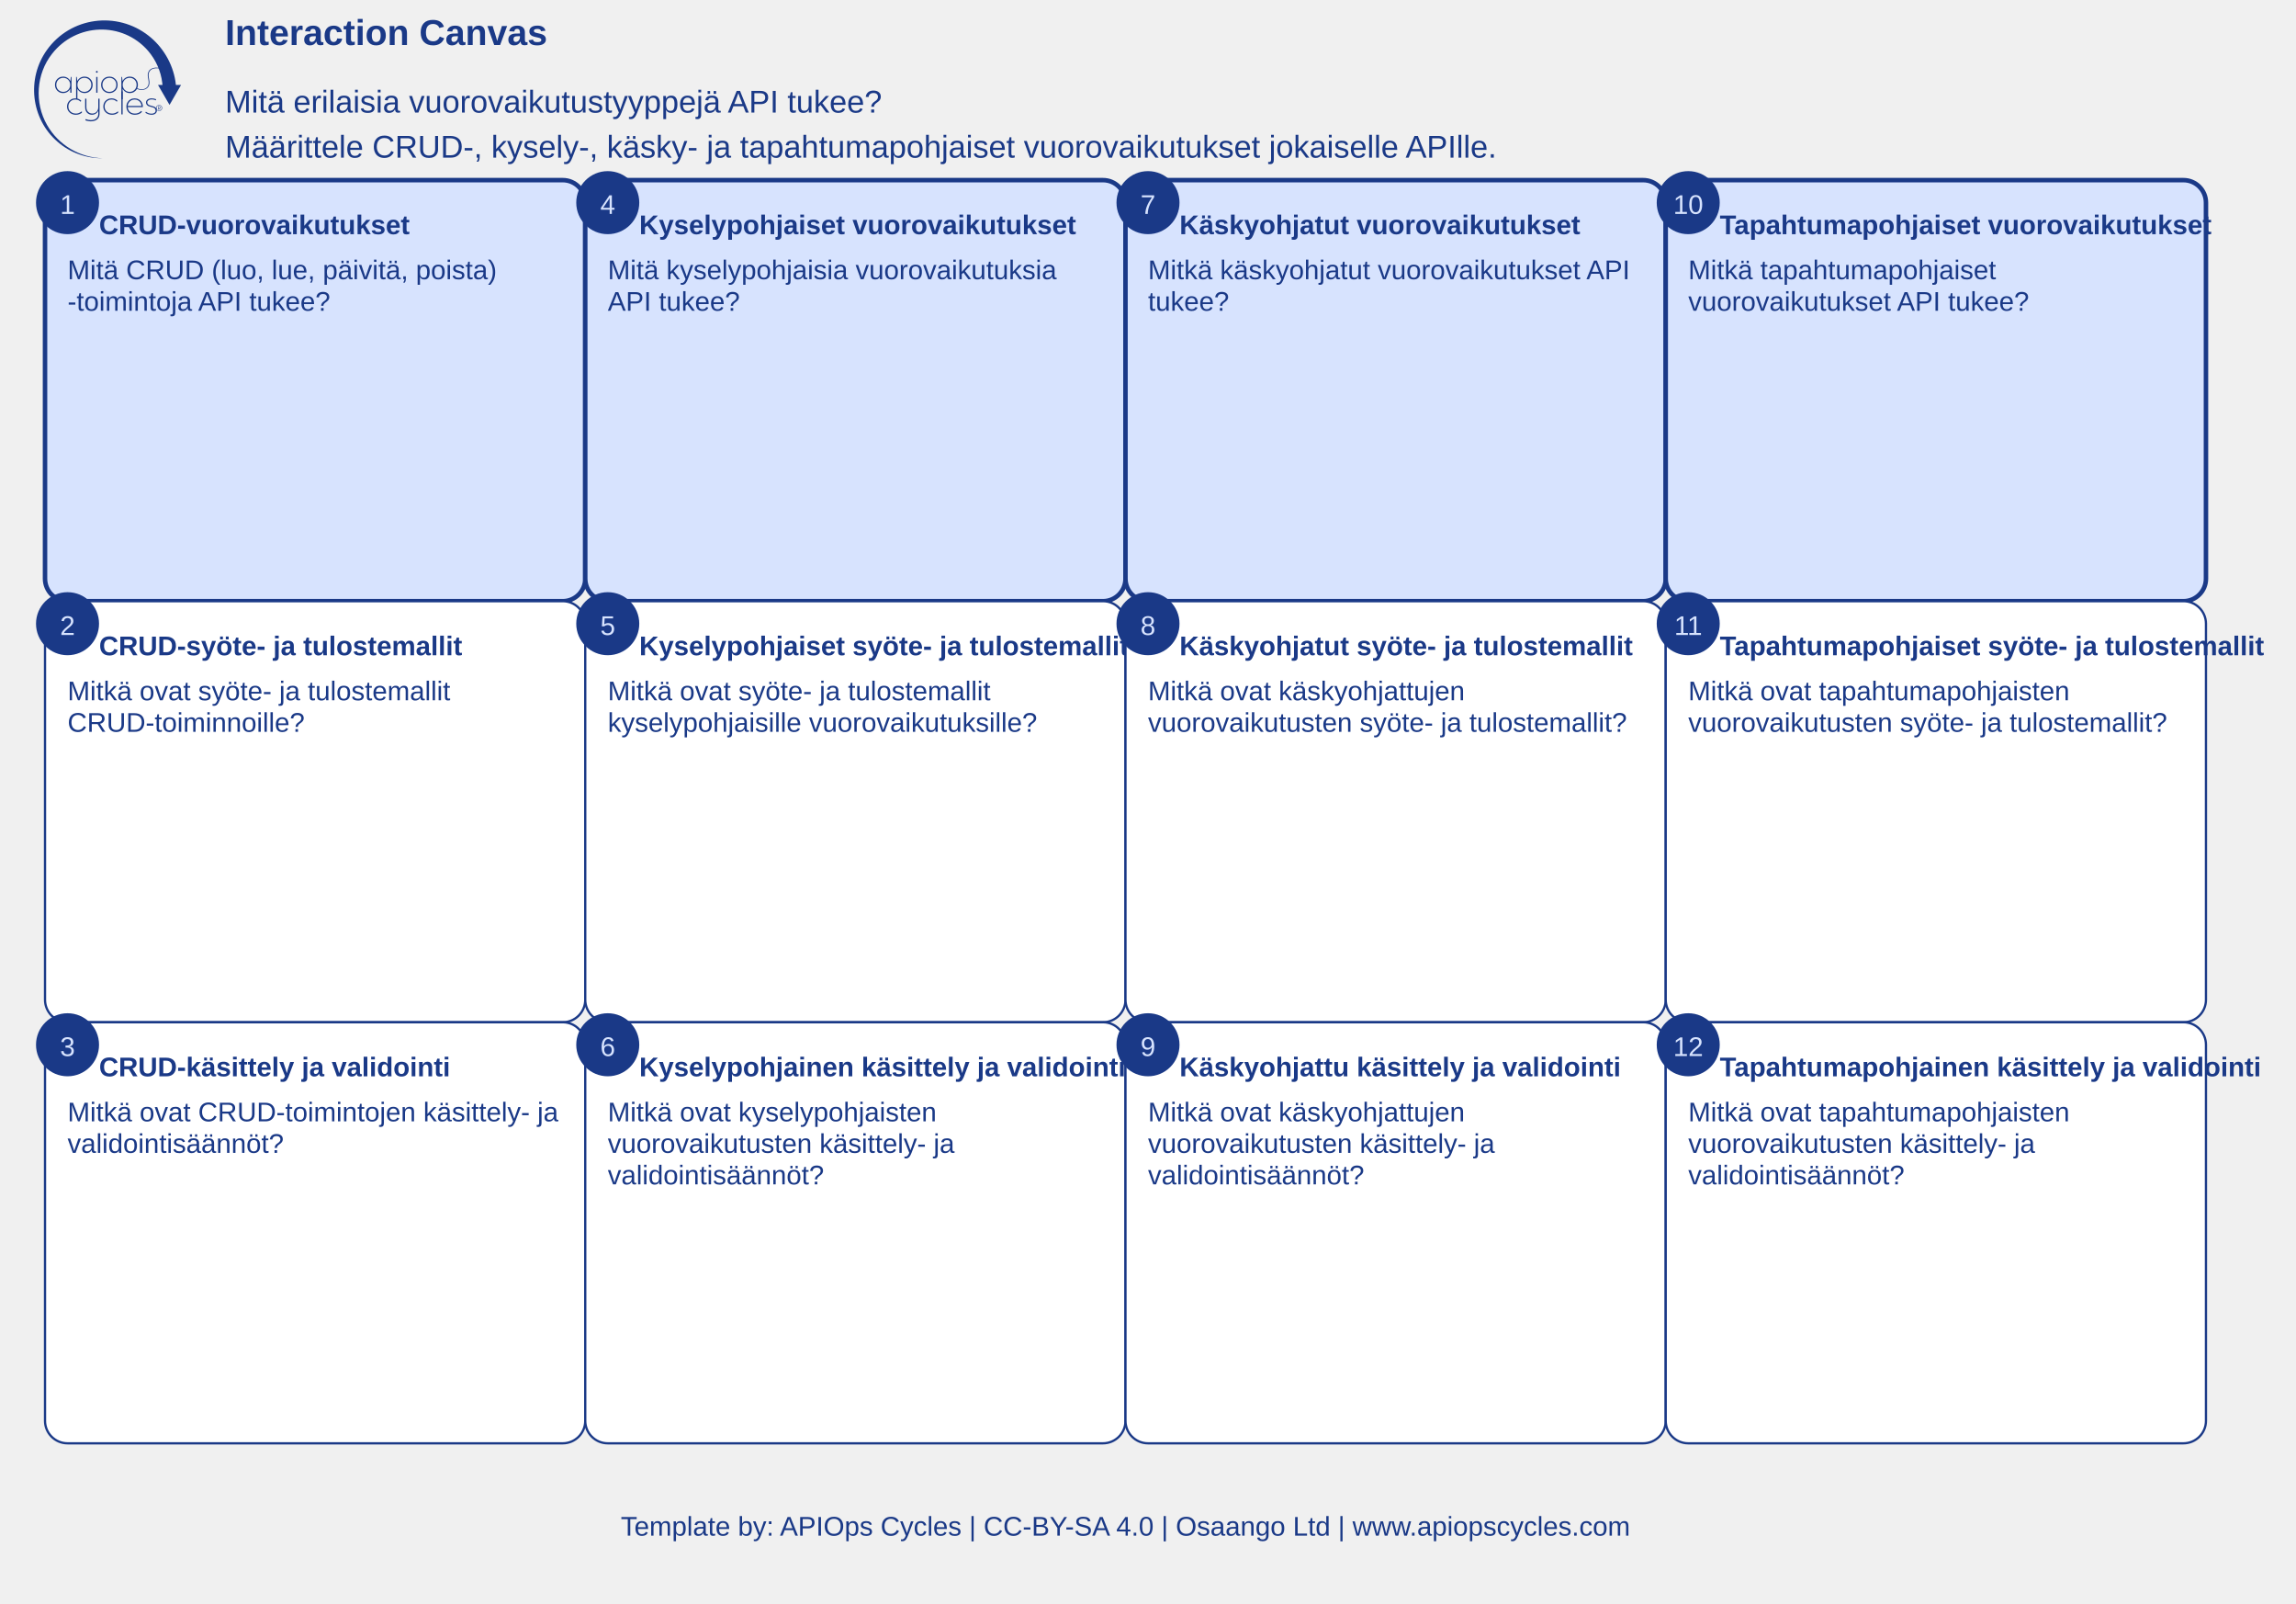
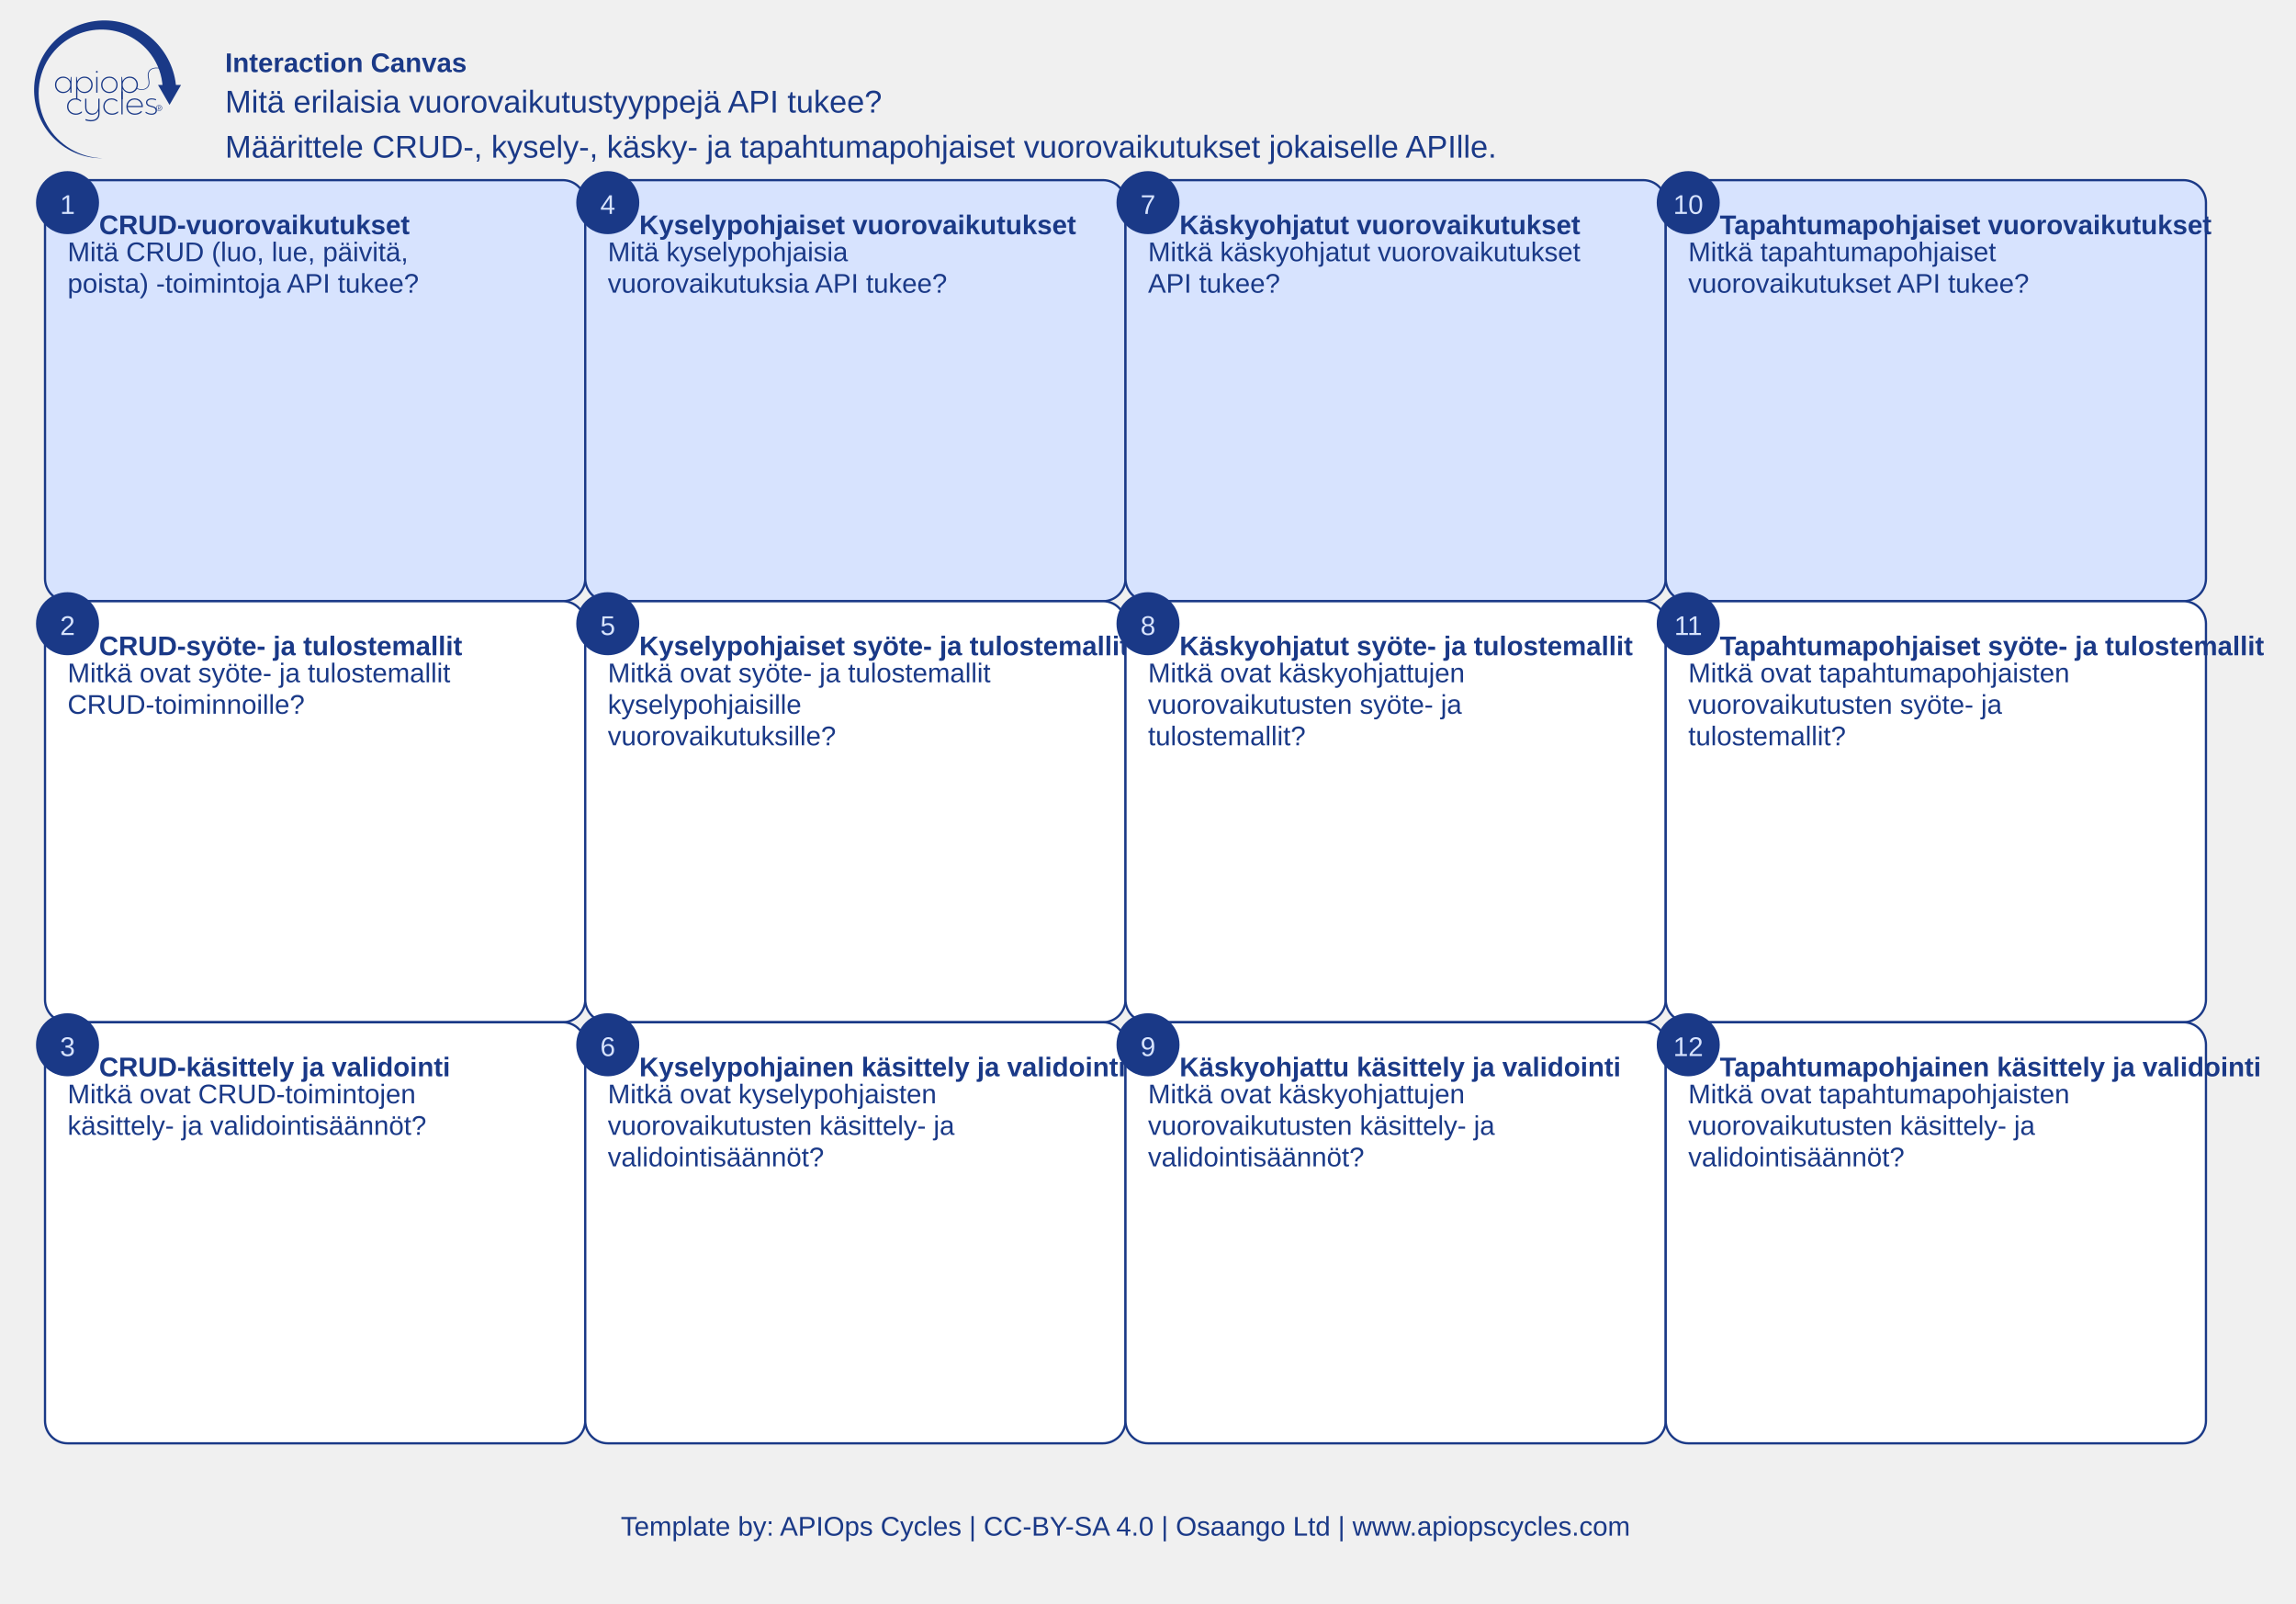
- <svg xmlns="http://www.w3.org/2000/svg" width="1020" height="712" style="background-color: rgb(245, 245, 255);">
-   <text x="100" y="20" text-anchor="start" font-family="Arial, sans-serif" font-size="16px" font-weight="bold" fill="#1a3987">Interaction Canvas</text>
-   <text x="100" y="50" text-anchor="start" font-family="Arial, sans-serif" font-size="14px" fill="#1a3987">Mitä erilaisia vuorovaikutustyyppejä API tukee?</text>
-   <text x="100" y="70" text-anchor="start" font-family="Arial, sans-serif" font-size="14px" fill="#1a3987">Määrittele CRUD-, kysely-, käsky- ja tapahtumapohjaiset vuorovaikutukset jokaiselle APIlle.</text>
-   <text x="500" y="682" text-anchor="middle" font-family="Arial, sans-serif" font-size="12" fill="#1a3987">Template by: APIOps Cycles | CC-BY-SA 4.0 | Osaango Ltd | <a href="http://www.apiopscycles.com" target="_blank">www.apiopscycles.com</a>
-   </text>
-   <rect x="20" y="80" width="240" height="187" fill="#ffffff" stroke="#1a3987" rx="10" ry="10" stroke-width="1" />
-   <rect x="20" y="80" width="240" height="187" fill="#d7e3fe" stroke="#1a3987" rx="10" ry="10" stroke-width="2" />
-   <circle cx="30" cy="90" r="14" fill="#1a3987" />
-   <text x="30" y="95" text-anchor="middle" font-family="Arial, sans-serif" font-size="12px" fill="#d7e3fe">1</text>
-   <text x="44" y="104" font-family="Arial, sans-serif" font-size="12px" font-weight="bold" fill="#1a3987">CRUD-vuorovaikutukset</text>
-   <g />
-   <text x="30" y="124" font-family="Arial, sans-serif" font-size="12px" fill="#1a3987">Mitä CRUD (luo, lue, päivitä, poista) </text>
-   <text x="30" y="138" font-family="Arial, sans-serif" font-size="12px" fill="#1a3987">-toimintoja API tukee? </text>
-   <rect x="20" y="267" width="240" height="187" fill="#ffffff" stroke="#1a3987" rx="10" ry="10" stroke-width="1" />
-   <circle cx="30" cy="277" r="14" fill="#1a3987" />
-   <text x="30" y="282" text-anchor="middle" font-family="Arial, sans-serif" font-size="12px" fill="#d7e3fe">2</text>
-   <text x="44" y="291" font-family="Arial, sans-serif" font-size="12px" font-weight="bold" fill="#1a3987">CRUD-syöte- ja tulostemallit</text>
-   <g />
-   <text x="30" y="311" font-family="Arial, sans-serif" font-size="12px" fill="#1a3987">Mitkä ovat syöte- ja tulostemallit </text>
-   <text x="30" y="325" font-family="Arial, sans-serif" font-size="12px" fill="#1a3987">CRUD-toiminnoille? </text>
-   <rect x="20" y="454" width="240" height="187" fill="#ffffff" stroke="#1a3987" rx="10" ry="10" stroke-width="1" />
-   <circle cx="30" cy="464" r="14" fill="#1a3987" />
-   <text x="30" y="469" text-anchor="middle" font-family="Arial, sans-serif" font-size="12px" fill="#d7e3fe">3</text>
-   <text x="44" y="478" font-family="Arial, sans-serif" font-size="12px" font-weight="bold" fill="#1a3987">CRUD-käsittely ja validointi</text>
-   <g />
-   <text x="30" y="498" font-family="Arial, sans-serif" font-size="12px" fill="#1a3987">Mitkä ovat CRUD-toimintojen käsittely- ja </text>
-   <text x="30" y="512" font-family="Arial, sans-serif" font-size="12px" fill="#1a3987">validointisäännöt? </text>
-   <rect x="260" y="80" width="240" height="187" fill="#ffffff" stroke="#1a3987" rx="10" ry="10" stroke-width="1" />
-   <rect x="260" y="80" width="240" height="187" fill="#d7e3fe" stroke="#1a3987" rx="10" ry="10" stroke-width="2" />
-   <circle cx="270" cy="90" r="14" fill="#1a3987" />
-   <text x="270" y="95" text-anchor="middle" font-family="Arial, sans-serif" font-size="12px" fill="#d7e3fe">4</text>
-   <text x="284" y="104" font-family="Arial, sans-serif" font-size="12px" font-weight="bold" fill="#1a3987">Kyselypohjaiset vuorovaikutukset</text>
-   <g />
-   <text x="270" y="124" font-family="Arial, sans-serif" font-size="12px" fill="#1a3987">Mitä kyselypohjaisia vuorovaikutuksia </text>
-   <text x="270" y="138" font-family="Arial, sans-serif" font-size="12px" fill="#1a3987">API tukee? </text>
-   <rect x="260" y="267" width="240" height="187" fill="#ffffff" stroke="#1a3987" rx="10" ry="10" stroke-width="1" />
-   <circle cx="270" cy="277" r="14" fill="#1a3987" />
-   <text x="270" y="282" text-anchor="middle" font-family="Arial, sans-serif" font-size="12px" fill="#d7e3fe">5</text>
-   <text x="284" y="291" font-family="Arial, sans-serif" font-size="12px" font-weight="bold" fill="#1a3987">Kyselypohjaiset syöte- ja tulostemallit</text>
-   <g />
-   <text x="270" y="311" font-family="Arial, sans-serif" font-size="12px" fill="#1a3987">Mitkä ovat syöte- ja tulostemallit </text>
-   <text x="270" y="325" font-family="Arial, sans-serif" font-size="12px" fill="#1a3987">kyselypohjaisille vuorovaikutuksille? </text>
-   <rect x="260" y="454" width="240" height="187" fill="#ffffff" stroke="#1a3987" rx="10" ry="10" stroke-width="1" />
-   <circle cx="270" cy="464" r="14" fill="#1a3987" />
-   <text x="270" y="469" text-anchor="middle" font-family="Arial, sans-serif" font-size="12px" fill="#d7e3fe">6</text>
-   <text x="284" y="478" font-family="Arial, sans-serif" font-size="12px" font-weight="bold" fill="#1a3987">Kyselypohjainen käsittely ja validointi</text>
-   <g />
-   <text x="270" y="498" font-family="Arial, sans-serif" font-size="12px" fill="#1a3987">Mitkä ovat kyselypohjaisten </text>
-   <text x="270" y="512" font-family="Arial, sans-serif" font-size="12px" fill="#1a3987">vuorovaikutusten käsittely- ja </text>
-   <text x="270" y="526" font-family="Arial, sans-serif" font-size="12px" fill="#1a3987">validointisäännöt? </text>
-   <rect x="500" y="80" width="240" height="187" fill="#ffffff" stroke="#1a3987" rx="10" ry="10" stroke-width="1" />
-   <rect x="500" y="80" width="240" height="187" fill="#d7e3fe" stroke="#1a3987" rx="10" ry="10" stroke-width="2" />
-   <circle cx="510" cy="90" r="14" fill="#1a3987" />
-   <text x="510" y="95" text-anchor="middle" font-family="Arial, sans-serif" font-size="12px" fill="#d7e3fe">7</text>
-   <text x="524" y="104" font-family="Arial, sans-serif" font-size="12px" font-weight="bold" fill="#1a3987">Käskyohjatut vuorovaikutukset</text>
-   <g />
-   <text x="510" y="124" font-family="Arial, sans-serif" font-size="12px" fill="#1a3987">Mitkä käskyohjatut vuorovaikutukset API </text>
-   <text x="510" y="138" font-family="Arial, sans-serif" font-size="12px" fill="#1a3987">tukee? </text>
-   <rect x="500" y="267" width="240" height="187" fill="#ffffff" stroke="#1a3987" rx="10" ry="10" stroke-width="1" />
-   <circle cx="510" cy="277" r="14" fill="#1a3987" />
-   <text x="510" y="282" text-anchor="middle" font-family="Arial, sans-serif" font-size="12px" fill="#d7e3fe">8</text>
-   <text x="524" y="291" font-family="Arial, sans-serif" font-size="12px" font-weight="bold" fill="#1a3987">Käskyohjatut syöte- ja tulostemallit</text>
-   <g />
-   <text x="510" y="311" font-family="Arial, sans-serif" font-size="12px" fill="#1a3987">Mitkä ovat käskyohjattujen </text>
-   <text x="510" y="325" font-family="Arial, sans-serif" font-size="12px" fill="#1a3987">vuorovaikutusten syöte- ja tulostemallit? </text>
-   <rect x="500" y="454" width="240" height="187" fill="#ffffff" stroke="#1a3987" rx="10" ry="10" stroke-width="1" />
-   <circle cx="510" cy="464" r="14" fill="#1a3987" />
-   <text x="510" y="469" text-anchor="middle" font-family="Arial, sans-serif" font-size="12px" fill="#d7e3fe">9</text>
-   <text x="524" y="478" font-family="Arial, sans-serif" font-size="12px" font-weight="bold" fill="#1a3987">Käskyohjattu käsittely ja validointi</text>
-   <g />
-   <text x="510" y="498" font-family="Arial, sans-serif" font-size="12px" fill="#1a3987">Mitkä ovat käskyohjattujen </text>
-   <text x="510" y="512" font-family="Arial, sans-serif" font-size="12px" fill="#1a3987">vuorovaikutusten käsittely- ja </text>
-   <text x="510" y="526" font-family="Arial, sans-serif" font-size="12px" fill="#1a3987">validointisäännöt? </text>
-   <rect x="740" y="80" width="240" height="187" fill="#ffffff" stroke="#1a3987" rx="10" ry="10" stroke-width="1" />
-   <rect x="740" y="80" width="240" height="187" fill="#d7e3fe" stroke="#1a3987" rx="10" ry="10" stroke-width="2" />
-   <circle cx="750" cy="90" r="14" fill="#1a3987" />
-   <text x="750" y="95" text-anchor="middle" font-family="Arial, sans-serif" font-size="12px" fill="#d7e3fe">10</text>
-   <text x="764" y="104" font-family="Arial, sans-serif" font-size="12px" font-weight="bold" fill="#1a3987">Tapahtumapohjaiset vuorovaikutukset</text>
-   <g />
-   <text x="750" y="124" font-family="Arial, sans-serif" font-size="12px" fill="#1a3987">Mitkä tapahtumapohjaiset </text>
-   <text x="750" y="138" font-family="Arial, sans-serif" font-size="12px" fill="#1a3987">vuorovaikutukset API tukee? </text>
-   <rect x="740" y="267" width="240" height="187" fill="#ffffff" stroke="#1a3987" rx="10" ry="10" stroke-width="1" />
-   <circle cx="750" cy="277" r="14" fill="#1a3987" />
-   <text x="750" y="282" text-anchor="middle" font-family="Arial, sans-serif" font-size="12px" fill="#d7e3fe">11</text>
-   <text x="764" y="291" font-family="Arial, sans-serif" font-size="12px" font-weight="bold" fill="#1a3987">Tapahtumapohjaiset syöte- ja tulostemallit</text>
-   <g />
-   <text x="750" y="311" font-family="Arial, sans-serif" font-size="12px" fill="#1a3987">Mitkä ovat tapahtumapohjaisten </text>
-   <text x="750" y="325" font-family="Arial, sans-serif" font-size="12px" fill="#1a3987">vuorovaikutusten syöte- ja tulostemallit? </text>
-   <rect x="740" y="454" width="240" height="187" fill="#ffffff" stroke="#1a3987" rx="10" ry="10" stroke-width="1" />
-   <circle cx="750" cy="464" r="14" fill="#1a3987" />
-   <text x="750" y="469" text-anchor="middle" font-family="Arial, sans-serif" font-size="12px" fill="#d7e3fe">12</text>
-   <text x="764" y="478" font-family="Arial, sans-serif" font-size="12px" font-weight="bold" fill="#1a3987">Tapahtumapohjainen käsittely ja validointi</text>
-   <g />
-   <text x="750" y="498" font-family="Arial, sans-serif" font-size="12px" fill="#1a3987">Mitkä ovat tapahtumapohjaisten </text>
-   <text x="750" y="512" font-family="Arial, sans-serif" font-size="12px" fill="#1a3987">vuorovaikutusten käsittely- ja </text>
-   <text x="750" y="526" font-family="Arial, sans-serif" font-size="12px" fill="#1a3987">validointisäännöt? </text>
+ <svg xmlns="http://www.w3.org/2000/svg" width="1020" height="712" font-family="Arial, sans-serif" font-size="12" style="background-color: #f5f5ff">
  <defs>
    <filter id="shadow">
      <feDropShadow dx="3" dy="3" stdDeviation="2" flood-color="rgba(0, 0, 0, 0.2)" />
    </filter>
  </defs>
-   <g transform="translate(10, 5) scale(0.1, 0.1)">
+   <g transform="translate(10, 5) scale(0.1,0.1)">
    <svg width="756" zoomAndPan="magnify" viewBox="0 0 567 567" height="756" preserveAspectRatio="xMidYMid meet" version="1.0" id="svg47">
      <defs id="defs5">
        <g id="g1" />
        <clipPath id="ecfbc6fc50">
          <path d="M 0.5 0 L 566.5 0 L 566.5 566 L 0.5 566 Z M 0.5 0 " clip-rule="nonzero" id="path1" />
        </clipPath>
        <clipPath id="4ee1efe14e">
          <path d="M 38 30 L 528.191 30 L 528.191 490 L 38 490 Z M 38 30 " clip-rule="nonzero" id="path2" />
        </clipPath>
        <clipPath id="631ef147b9">
          <path d="M 380 187 L 464 187 L 464 283 L 380 283 Z M 380 187 " clip-rule="nonzero" id="path3" />
        </clipPath>
        <clipPath id="dc9e064c61">
          <path d="M 463.609 187.988 L 458.23 287.418 L 379.734 283.168 L 385.113 183.742 Z M 463.609 187.988 " clip-rule="nonzero" id="path4" />
        </clipPath>
        <clipPath id="06f743e2a4">
          <path d="M 379.477 282.957 L 384.855 183.527 L 463.352 187.773 L 457.973 287.203 Z M 379.477 282.957 " clip-rule="nonzero" id="path5" />
        </clipPath>
      </defs>
      <g clip-path="url(#4ee1efe14e)" id="g8" style="fill:#1a3987;fill-opacity:1">
        <path fill="#ffffff" d="M 116.617 434.637 C 158.09 470.828 212.988 490.789 267.996 489.473 C 191.457 488.059 119.762 445.711 81.969 379.109 C 39.125 305.152 45.559 208.793 98.371 141.828 C 178.516 39.051 332.074 32.734 418.133 131.543 C 443.988 161.492 460.848 199.008 465.605 238.27 C 465.902 240.664 466.145 243.062 466.34 245.465 L 451.488 245.465 L 489.855 311.918 L 528.223 245.465 L 511.156 245.465 C 510.668 240.906 510.059 236.363 509.301 231.844 C 499.641 173.074 467.293 118.582 420.492 81.809 C 314.559 -1.688 159.801 18.852 81.219 129.086 C 13.043 224.371 27.914 357.969 116.617 434.637 " fill-opacity="1" fill-rule="nonzero" id="path8" style="fill:#1a3987;fill-opacity:1" />
      </g>
      <g fill="#ffffff" fill-opacity="1" id="g11" style="fill:#1a3987;fill-opacity:1">
        <g transform="translate(143.5886, 343.5815)" id="g10" style="fill:#1a3987;fill-opacity:1">
          <g id="g9" style="fill:#1a3987;fill-opacity:1">
            <path d="M 34.234 1.172 C 28.742 1.172 23.773 0.016 19.328 -2.297 C 14.879 -4.617 11.363 -7.844 8.781 -11.969 C 6.195 -16.094 4.906 -20.832 4.906 -26.188 C 4.906 -31.551 6.129 -36.273 8.578 -40.359 C 11.035 -44.453 14.32 -47.66 18.438 -49.984 C 22.562 -52.305 27.176 -53.469 32.281 -53.469 C 36.207 -53.469 39.938 -52.781 43.469 -51.406 C 47 -50.031 49.973 -47.938 52.391 -45.125 L 49.547 -42.391 C 47.516 -44.672 45.039 -46.43 42.125 -47.672 C 39.219 -48.922 35.938 -49.547 32.281 -49.547 C 28.031 -49.547 24.141 -48.562 20.609 -46.594 C 17.078 -44.633 14.281 -41.906 12.219 -38.406 C 10.156 -34.906 9.125 -30.832 9.125 -26.188 C 9.125 -21.613 10.234 -17.562 12.453 -14.031 C 14.68 -10.5 17.691 -7.734 21.484 -5.734 C 25.273 -3.742 29.523 -2.75 34.234 -2.75 C 38.098 -2.75 41.629 -3.453 44.828 -4.859 C 48.035 -6.266 51.176 -8.113 54.25 -10.406 L 54.25 -5.594 C 51.438 -3.438 48.363 -1.77 45.031 -0.594 C 41.695 0.582 38.098 1.172 34.234 1.172 Z M 34.234 1.172 " id="path9" style="fill:#1a3987;fill-opacity:1" />
          </g>
        </g>
      </g>
      <g fill="#ffffff" fill-opacity="1" id="g14" style="fill:#1a3987;fill-opacity:1">
        <g transform="translate(200.9774, 343.5815)" id="g13" style="fill:#1a3987;fill-opacity:1">
          <g id="g12" style="fill:#1a3987;fill-opacity:1">
            <path d="M 26.688 23.156 C 24.988 23.156 23.039 22.988 20.844 22.656 C 18.656 22.332 16.461 21.91 14.266 21.391 C 12.078 20.867 10.102 20.312 8.344 19.719 L 9.422 15.594 C 11.973 16.582 14.848 17.398 18.047 18.047 C 21.254 18.703 24.164 19.031 26.781 19.031 C 31.289 19.031 35.41 18.312 39.141 16.875 C 42.867 15.438 45.859 13.113 48.109 9.906 C 50.367 6.707 51.5 2.52 51.5 -2.656 L 51.5 -11.281 L 51.016 -11.281 C 49.055 -7.488 46.273 -4.461 42.672 -2.203 C 39.078 0.047 35.086 1.172 30.703 1.172 C 26.191 1.172 22.203 0.16 18.734 -1.859 C 15.273 -3.891 12.562 -6.77 10.594 -10.5 C 8.633 -14.227 7.656 -18.645 7.656 -23.75 L 7.656 -52.391 L 11.875 -52.391 L 11.875 -23.844 C 11.875 -19.52 12.723 -15.789 14.422 -12.656 C 16.117 -9.52 18.473 -7.098 21.484 -5.391 C 24.492 -3.691 27.895 -2.844 31.688 -2.844 C 35.352 -2.844 38.688 -3.738 41.688 -5.531 C 44.695 -7.332 47.082 -9.801 48.844 -12.938 C 50.613 -16.082 51.5 -19.719 51.5 -23.844 L 51.5 -52.391 L 55.719 -52.391 L 55.719 -2.656 C 55.719 3.301 54.395 8.191 51.75 12.016 C 49.102 15.848 45.586 18.66 41.203 20.453 C 36.816 22.254 31.977 23.156 26.688 23.156 Z M 26.688 23.156 " id="path11" style="fill:#1a3987;fill-opacity:1" />
          </g>
        </g>
      </g>
      <g fill="#ffffff" fill-opacity="1" id="g17" style="fill:#1a3987;fill-opacity:1">
        <g transform="translate(264.3502, 343.5815)" id="g16" style="fill:#1a3987;fill-opacity:1">
          <g id="g15" style="fill:#1a3987;fill-opacity:1">
            <path d="M 34.234 1.172 C 28.742 1.172 23.773 0.016 19.328 -2.297 C 14.879 -4.617 11.363 -7.844 8.781 -11.969 C 6.195 -16.094 4.906 -20.832 4.906 -26.188 C 4.906 -31.551 6.129 -36.273 8.578 -40.359 C 11.035 -44.453 14.32 -47.66 18.438 -49.984 C 22.562 -52.305 27.176 -53.469 32.281 -53.469 C 36.207 -53.469 39.938 -52.781 43.469 -51.406 C 47 -50.031 49.973 -47.938 52.391 -45.125 L 49.547 -42.391 C 47.516 -44.672 45.039 -46.43 42.125 -47.672 C 39.219 -48.922 35.938 -49.547 32.281 -49.547 C 28.031 -49.547 24.141 -48.562 20.609 -46.594 C 17.078 -44.633 14.281 -41.906 12.219 -38.406 C 10.156 -34.906 9.125 -30.832 9.125 -26.188 C 9.125 -21.613 10.234 -17.562 12.453 -14.031 C 14.68 -10.5 17.691 -7.734 21.484 -5.734 C 25.273 -3.742 29.523 -2.75 34.234 -2.75 C 38.098 -2.75 41.629 -3.453 44.828 -4.859 C 48.035 -6.266 51.176 -8.113 54.25 -10.406 L 54.25 -5.594 C 51.438 -3.438 48.363 -1.77 45.031 -0.594 C 41.695 0.582 38.098 1.172 34.234 1.172 Z M 34.234 1.172 " id="path14" style="fill:#1a3987;fill-opacity:1" />
          </g>
        </g>
      </g>
      <g fill="#ffffff" fill-opacity="1" id="g20" style="fill:#1a3987;fill-opacity:1">
        <g transform="translate(321.739, 343.5815)" id="g19" style="fill:#1a3987;fill-opacity:1">
          <g id="g18" style="fill:#1a3987;fill-opacity:1">
            <path d="M 7.656 0 L 7.656 -76.422 L 11.875 -76.422 L 11.875 0 Z M 7.656 0 " id="path17" style="fill:#1a3987;fill-opacity:1" />
          </g>
        </g>
      </g>
      <g fill="#ffffff" fill-opacity="1" id="g23" style="fill:#1a3987;fill-opacity:1">
        <g transform="translate(341.261, 343.5815)" id="g22" style="fill:#1a3987;fill-opacity:1">
          <g id="g21" style="fill:#1a3987;fill-opacity:1">
            <path d="M 33.266 1.172 C 27.566 1.172 22.594 0.016 18.344 -2.297 C 14.094 -4.617 10.789 -7.844 8.438 -11.969 C 6.082 -16.094 4.906 -20.832 4.906 -26.188 C 4.906 -31.551 6.129 -36.273 8.578 -40.359 C 11.035 -44.453 14.32 -47.66 18.438 -49.984 C 22.562 -52.305 27.176 -53.469 32.281 -53.469 C 37.383 -53.469 42.008 -52.305 46.156 -49.984 C 50.312 -47.66 53.598 -44.453 56.016 -40.359 C 58.441 -36.273 59.656 -31.551 59.656 -26.188 L 59.656 -24.328 L 9.219 -24.328 C 9.477 -20.078 10.641 -16.316 12.703 -13.047 C 14.766 -9.773 17.547 -7.238 21.047 -5.438 C 24.547 -3.645 28.617 -2.75 33.266 -2.75 C 37.316 -2.75 41.172 -3.5 44.828 -5 C 48.492 -6.508 51.602 -8.766 54.156 -11.766 L 56.906 -8.531 C 53.895 -5.133 50.328 -2.664 46.203 -1.125 C 42.086 0.406 37.773 1.172 33.266 1.172 Z M 9.219 -28.156 L 55.328 -28.156 C 55.066 -32.406 53.875 -36.133 51.75 -39.344 C 49.625 -42.551 46.875 -45.051 43.5 -46.844 C 40.133 -48.645 36.395 -49.547 32.281 -49.547 C 28.219 -49.547 24.504 -48.645 21.141 -46.844 C 17.773 -45.051 15.031 -42.551 12.906 -39.344 C 10.781 -36.133 9.551 -32.406 9.219 -28.156 Z M 9.219 -28.156 " id="path20" style="fill:#1a3987;fill-opacity:1" />
          </g>
        </g>
      </g>
      <g fill="#ffffff" fill-opacity="1" id="g26" style="fill:#1a3987;fill-opacity:1">
        <g transform="translate(405.8111, 343.5815)" id="g25" style="fill:#1a3987;fill-opacity:1">
          <g id="g24" style="fill:#1a3987;fill-opacity:1">
            <path d="M 24.328 1.172 C 20.211 1.172 16.367 0.52 12.797 -0.781 C 9.234 -2.094 6.145 -3.695 3.531 -5.594 L 5.203 -9.031 C 7.492 -7.195 10.27 -5.641 13.531 -4.359 C 16.801 -3.086 20.336 -2.453 24.141 -2.453 C 28.316 -2.453 31.613 -3.383 34.031 -5.25 C 36.457 -7.113 37.672 -9.516 37.672 -12.453 C 37.672 -15.535 36.656 -18.07 34.625 -20.062 C 32.602 -22.062 28.711 -23.648 22.953 -24.828 C 16.68 -26.129 12.234 -28.07 9.609 -30.656 C 6.992 -33.238 5.688 -36.426 5.688 -40.219 C 5.688 -42.645 6.453 -44.852 7.984 -46.844 C 9.523 -48.844 11.672 -50.445 14.422 -51.656 C 17.172 -52.863 20.375 -53.469 24.031 -53.469 C 27.102 -53.469 29.832 -53.207 32.219 -52.688 C 34.613 -52.164 36.859 -51.508 38.953 -50.719 L 38.953 -46.797 C 36.984 -47.648 34.77 -48.367 32.312 -48.953 C 29.863 -49.547 27.07 -49.844 23.938 -49.844 C 19.75 -49.844 16.363 -48.895 13.781 -47 C 11.195 -45.102 9.906 -42.844 9.906 -40.219 C 9.906 -38.457 10.312 -36.836 11.125 -35.359 C 11.945 -33.891 13.406 -32.582 15.5 -31.438 C 17.594 -30.301 20.602 -29.305 24.531 -28.453 C 30.938 -27.078 35.43 -25.098 38.016 -22.516 C 40.598 -19.93 41.891 -16.613 41.891 -12.562 C 41.891 -8.633 40.301 -5.363 37.125 -2.75 C 33.957 -0.133 29.691 1.172 24.328 1.172 Z M 24.328 1.172 " id="path23" style="fill:#1a3987;fill-opacity:1" />
          </g>
        </g>
      </g>
      <g fill="#ffffff" fill-opacity="1" id="g29" style="fill:#1a3987;fill-opacity:1">
        <g transform="translate(103.1736,271.3029)" id="g28" style="fill:#1a3987;fill-opacity:1">
          <g id="g27" style="fill:#1a3987;fill-opacity:1">
            <path d="m 31.969,1.188 c -4.98,0 -9.508,-1.164 -13.578,-3.484 -4.062,-2.332 -7.293,-5.566 -9.688,-9.703 -2.398,-4.133 -3.594,-8.891 -3.594,-14.266 0,-5.375 1.195,-10.109 3.594,-14.203 2.395,-4.102 5.625,-7.316 9.688,-9.641 4.07,-2.332 8.598,-3.5 13.578,-3.5 5.188,0 9.875,1.262 14.062,3.781 4.195,2.523 7.414,5.98 9.656,10.375 h 0.578 L 57.844,-52.531 h 2.266 V 0 H 55.875 V -12.297 H 55.281 C 52.988,-8.098 49.789,-4.801 45.688,-2.406 41.594,-0.008 37.02,1.188 31.969,1.188 Z M 32.562,-2.75 c 4.332,0 8.25,-1 11.75,-3 3.508,-2 6.297,-4.77 8.359,-8.312 2.07,-3.539 3.109,-7.609 3.109,-12.203 0,-4.656 -1.039,-8.738 -3.109,-12.25 -2.062,-3.508 -4.852,-6.242 -8.359,-8.203 -3.5,-1.969 -7.418,-2.953 -11.75,-2.953 -4.262,0 -8.148,0.984 -11.656,2.953 -3.512,1.961 -6.32,4.695 -8.422,8.203 -2.094,3.512 -3.141,7.594 -3.141,12.25 0,4.594 1.031,8.664 3.094,12.203 2.07,3.543 4.879,6.312 8.422,8.312 3.539,2 7.441,3 11.703,3 z m 0,0" id="path26" style="fill:#1a3987;fill-opacity:1" />
          </g>
        </g>
      </g>
      <g fill="#ffffff" fill-opacity="1" id="g32" style="fill:#1a3987;fill-opacity:1">
        <g transform="translate(170.9521,271.3029)" id="g31" style="fill:#1a3987;fill-opacity:1">
          <g id="g30" style="fill:#1a3987;fill-opacity:1">
            <path d="M 7.672,21.734 V -52.531 H 9.938 l 1.578,13.078 H 12 c 2.289,-4.395 5.535,-7.852 9.734,-10.375 4.195,-2.52 8.891,-3.781 14.078,-3.781 4.977,0 9.5,1.168 13.562,3.5 4.07,2.324 7.305,5.539 9.703,9.641 2.395,4.094 3.594,8.828 3.594,14.203 0,5.375 -1.199,10.133 -3.594,14.266 C 56.68,-7.863 53.445,-4.629 49.375,-2.297 45.312,0.023 40.789,1.188 35.812,1.188 30.82,1.188 26.258,-0.008 22.125,-2.406 18,-4.801 14.789,-8.066 12.5,-12.203 h -0.594 v 33.938 z M 35.219,-2.75 c 4.258,0 8.145,-1 11.656,-3 3.508,-2 6.297,-4.77 8.359,-8.312 2.07,-3.539 3.109,-7.609 3.109,-12.203 0,-4.656 -1.039,-8.738 -3.109,-12.25 -2.062,-3.508 -4.852,-6.242 -8.359,-8.203 -3.512,-1.969 -7.398,-2.953 -11.656,-2.953 -4.262,0 -8.164,0.984 -11.703,2.953 -3.543,1.961 -6.352,4.695 -8.422,8.203 -2.062,3.512 -3.094,7.594 -3.094,12.25 0,4.594 1.031,8.664 3.094,12.203 2.07,3.543 4.879,6.312 8.422,8.312 3.539,2 7.441,3 11.703,3 z m 0,0" id="path29" style="fill:#1a3987;fill-opacity:1" />
          </g>
        </g>
      </g>
      <g fill="#ffffff" fill-opacity="1" id="g35" style="fill:#1a3987;fill-opacity:1">
        <g transform="translate(238.2387, 271.3029)" id="g34" style="fill:#1a3987;fill-opacity:1">
          <g id="g33" style="fill:#1a3987;fill-opacity:1">
            <path d="M 9.438 -66.406 C 8.594 -66.406 7.859 -66.711 7.234 -67.328 C 6.609 -67.953 6.297 -68.691 6.297 -69.547 C 6.297 -70.398 6.609 -71.117 7.234 -71.703 C 7.859 -72.297 8.594 -72.594 9.438 -72.594 C 10.289 -72.594 11.016 -72.297 11.609 -71.703 C 12.203 -71.117 12.5 -70.398 12.5 -69.547 C 12.5 -68.691 12.203 -67.953 11.609 -67.328 C 11.016 -66.711 10.289 -66.406 9.438 -66.406 Z M 7.281 0 L 7.281 -52.531 L 11.609 -52.531 L 11.609 0 Z M 7.281 0 " id="path32" style="fill:#1a3987;fill-opacity:1" />
          </g>
        </g>
      </g>
      <g fill="#ffffff" fill-opacity="1" id="g38" style="fill:#1a3987;fill-opacity:1">
        <g transform="translate(257.0278,271.3029)" id="g37" style="fill:#1a3987;fill-opacity:1">
          <g id="g36" style="fill:#1a3987;fill-opacity:1">
            <path d="m 32.359,1.188 c -5.117,0 -9.742,-1.164 -13.875,-3.484 -4.125,-2.332 -7.418,-5.566 -9.875,-9.703 -2.461,-4.133 -3.688,-8.891 -3.688,-14.266 0,-5.375 1.227,-10.109 3.688,-14.203 2.457,-4.102 5.75,-7.316 9.875,-9.641 4.133,-2.332 8.758,-3.5 13.875,-3.5 5.113,0 9.738,1.168 13.875,3.5 4.133,2.324 7.43,5.539 9.891,9.641 2.457,4.094 3.688,8.828 3.688,14.203 0,5.375 -1.23,10.133 -3.688,14.266 -2.461,4.137 -5.758,7.371 -9.891,9.703 -4.137,2.32 -8.762,3.484 -13.875,3.484 z m 0,-3.938 c 4.332,0 8.254,-1 11.766,-3 3.508,-2 6.297,-4.77 8.359,-8.312 2.062,-3.539 3.094,-7.609 3.094,-12.203 0,-4.656 -1.031,-8.738 -3.094,-12.25 -2.062,-3.508 -4.852,-6.242 -8.359,-8.203 -3.512,-1.969 -7.434,-2.953 -11.766,-2.953 -4.262,0 -8.164,0.984 -11.703,2.953 -3.543,1.961 -6.344,4.695 -8.406,8.203 -2.062,3.512 -3.094,7.594 -3.094,12.25 0,4.594 1.031,8.664 3.094,12.203 2.062,3.543 4.863,6.312 8.406,8.312 3.539,2 7.441,3 11.703,3 z m 0,0" id="path35" style="fill:#1a3987;fill-opacity:1" />
          </g>
        </g>
      </g>
      <g fill="#ffffff" fill-opacity="1" id="g41" style="fill:#1a3987;fill-opacity:1">
        <g transform="translate(321.7568,271.3029)" id="g40" style="fill:#1a3987;fill-opacity:1">
          <g id="g39" style="fill:#1a3987;fill-opacity:1">
            <path d="M 7.672,21.734 V -52.531 H 9.938 l 1.578,13.078 H 12 c 2.289,-4.395 5.535,-7.852 9.734,-10.375 4.195,-2.52 8.891,-3.781 14.078,-3.781 4.977,0 9.5,1.168 13.562,3.5 4.07,2.324 7.305,5.539 9.703,9.641 2.395,4.094 3.594,8.828 3.594,14.203 0,5.375 -1.199,10.133 -3.594,14.266 C 56.68,-7.863 53.445,-4.629 49.375,-2.297 45.312,0.023 40.789,1.188 35.812,1.188 30.82,1.188 26.258,-0.008 22.125,-2.406 18,-4.801 14.789,-8.066 12.5,-12.203 h -0.594 v 33.938 z M 35.219,-2.75 c 4.258,0 8.145,-1 11.656,-3 3.508,-2 6.297,-4.77 8.359,-8.312 2.07,-3.539 3.109,-7.609 3.109,-12.203 0,-4.656 -1.039,-8.738 -3.109,-12.25 -2.062,-3.508 -4.852,-6.242 -8.359,-8.203 -3.512,-1.969 -7.398,-2.953 -11.656,-2.953 -4.262,0 -8.164,0.984 -11.703,2.953 -3.543,1.961 -6.352,4.695 -8.422,8.203 -2.062,3.512 -3.094,7.594 -3.094,12.25 0,4.594 1.031,8.664 3.094,12.203 2.07,3.543 4.879,6.312 8.422,8.312 3.539,2 7.441,3 11.703,3 z m 0,0" id="path38" style="fill:#1a3987;fill-opacity:1" />
          </g>
        </g>
      </g>
      <g fill="#ffffff" fill-opacity="1" id="g44" style="fill:#1a3987;fill-opacity:1">
        <g transform="translate(443.0016, 344.7426)" id="g43" style="fill:#1a3987;fill-opacity:1">
          <g id="g42" style="fill:#1a3987;fill-opacity:1">
            <path d="M 12.016 -12.578 C 10.18 -12.578 8.504 -13.008 6.984 -13.875 C 5.461 -14.75 4.242 -15.93 3.328 -17.422 C 2.41 -18.91 1.953 -20.602 1.953 -22.5 C 1.953 -24.426 2.41 -26.133 3.328 -27.625 C 4.242 -29.113 5.461 -30.289 6.984 -31.156 C 8.504 -32.031 10.18 -32.469 12.016 -32.469 C 13.879 -32.469 15.586 -32.031 17.141 -31.156 C 18.691 -30.289 19.926 -29.113 20.844 -27.625 C 21.758 -26.133 22.219 -24.426 22.219 -22.5 C 22.219 -20.602 21.758 -18.91 20.844 -17.422 C 19.926 -15.93 18.691 -14.75 17.141 -13.875 C 15.586 -13.008 13.879 -12.578 12.016 -12.578 Z M 12.016 -13.922 C 13.691 -13.922 15.172 -14.285 16.453 -15.016 C 17.742 -15.742 18.766 -16.754 19.516 -18.047 C 20.266 -19.336 20.641 -20.82 20.641 -22.5 C 20.641 -24.207 20.266 -25.703 19.516 -26.984 C 18.766 -28.273 17.742 -29.285 16.453 -30.016 C 15.172 -30.742 13.691 -31.109 12.016 -31.109 C 10.398 -31.109 8.957 -30.742 7.688 -30.016 C 6.414 -29.285 5.414 -28.273 4.688 -26.984 C 3.957 -25.703 3.594 -24.207 3.594 -22.5 C 3.594 -20.82 3.957 -19.336 4.688 -18.047 C 5.414 -16.754 6.414 -15.742 7.688 -15.016 C 8.957 -14.285 10.398 -13.922 12.016 -13.922 Z M 8.578 -16.859 L 8.578 -28.312 L 11.547 -28.312 C 13.285 -28.312 14.539 -27.879 15.312 -27.016 C 16.094 -26.148 16.484 -25.109 16.484 -23.891 C 16.484 -23.086 16.281 -22.352 15.875 -21.688 C 15.477 -21.02 14.875 -20.516 14.062 -20.172 L 16.484 -16.859 L 14.672 -16.859 L 12.578 -19.75 L 10.109 -19.75 L 10.109 -16.859 Z M 10.109 -20.906 L 11.453 -20.906 C 12.766 -20.906 13.664 -21.188 14.156 -21.75 C 14.656 -22.312 14.906 -23.023 14.906 -23.891 C 14.906 -24.797 14.656 -25.551 14.156 -26.156 C 13.664 -26.758 12.766 -27.062 11.453 -27.062 L 10.109 -27.062 Z M 10.109 -20.906 " id="path41" style="fill:#1a3987;fill-opacity:1" />
          </g>
        </g>
      </g>
      <g clip-path="url(#631ef147b9)" id="g47" transform="matrix(0.9917124,0,0,0.7826673,3.840058,40.77719)" style="fill:#1a3987;fill-opacity:1">
        <g clip-path="url(#dc9e064c61)" id="g46" style="fill:#1a3987;fill-opacity:1">
          <g clip-path="url(#06f743e2a4)" id="g45" style="fill:#1a3987;fill-opacity:1">
            <path fill="#ffffff" d="m 380.312,275.602 c -0.469,0.598 -0.363,1.461 0.23,1.93 5.379,4.219 12.348,6.117 19.121,5.199 6.773,-0.918 12.988,-4.594 17.051,-10.094 4.625,-6.254 6.59,-14.914 5.836,-25.734 -0.27,-3.887 -0.832,-7.789 -1.375,-11.559 -0.668,-4.652 -1.359,-9.465 -1.492,-14.203 -0.188,-6.918 0.91,-16.555 7.211,-23.152 3.93,-4.113 9.719,-6.754 16.297,-7.43 5.484,-0.566 11.523,0.164 18.465,2.23 0.727,0.215 1.492,-0.199 1.707,-0.926 0.031,-0.105 0.051,-0.211 0.059,-0.32 0.031,-0.617 -0.359,-1.203 -0.98,-1.387 -7.297,-2.172 -13.684,-2.934 -19.531,-2.332 -7.23,0.746 -13.621,3.68 -18,8.266 -6.957,7.281 -8.176,17.684 -7.973,25.129 0.133,4.895 0.84,9.785 1.52,14.516 0.535,3.723 1.09,7.57 1.352,11.359 0.707,10.148 -1.078,18.195 -5.301,23.91 -3.57,4.832 -9.258,8.199 -15.211,9.004 -5.953,0.805 -12.328,-0.93 -17.055,-4.637 -0.598,-0.469 -1.461,-0.367 -1.93,0.23 z m 0,0" fill-opacity="1" fill-rule="nonzero" id="path44" style="fill:#1a3987;fill-opacity:1" />
          </g>
        </g>
      </g>
    </svg>
  </g>
+   <text x="100" y="32" font-weight="bold" fill="#1a3987">Interaction Canvas</text>
+   <text x="100" y="50" text-anchor="start" font-family="Arial, sans-serif" font-size="14" fill="#1a3987">Mitä erilaisia vuorovaikutustyyppejä API tukee?</text>
+   <text x="100" y="70" text-anchor="start" font-family="Arial, sans-serif" font-size="14" fill="#1a3987">Määrittele CRUD-, kysely-, käsky- ja tapahtumapohjaiset vuorovaikutukset jokaiselle APIlle.</text>
+   <rect x="20" y="80" width="240" height="187" fill="#d7e3fe" stroke="#1a3987" rx="10" ry="10" />
+   <circle cx="30" cy="90" r="14" fill="#1a3987" />
+   <text x="30" y="95" text-anchor="middle" font-family="Arial, sans-serif" font-size="12" fill="#d7e3fe">1</text>
+   <text x="44" y="104" font-weight="bold" fill="#1a3987">CRUD-vuorovaikutukset</text>
+   <text x="30" y="116" fill="#1a3987">
+     <tspan>Mitä CRUD (luo, lue, päivitä,</tspan>
+     <tspan x="30" dy="14">poista) -toimintoja API tukee?</tspan>
+   </text>
+   <rect x="20" y="267" width="240" height="187" fill="#ffffff" stroke="#1a3987" rx="10" ry="10" />
+   <circle cx="30" cy="277" r="14" fill="#1a3987" />
+   <text x="30" y="282" text-anchor="middle" font-family="Arial, sans-serif" font-size="12" fill="#d7e3fe">2</text>
+   <text x="44" y="291" font-weight="bold" fill="#1a3987">CRUD-syöte- ja tulostemallit</text>
+   <text x="30" y="303" fill="#1a3987">
+     <tspan>Mitkä ovat syöte- ja tulostemallit</tspan>
+     <tspan x="30" dy="14">CRUD-toiminnoille?</tspan>
+   </text>
+   <rect x="20" y="454" width="240" height="187" fill="#ffffff" stroke="#1a3987" rx="10" ry="10" />
+   <circle cx="30" cy="464" r="14" fill="#1a3987" />
+   <text x="30" y="469" text-anchor="middle" font-family="Arial, sans-serif" font-size="12" fill="#d7e3fe">3</text>
+   <text x="44" y="478" font-weight="bold" fill="#1a3987">CRUD-käsittely ja validointi</text>
+   <text x="30" y="490" fill="#1a3987">
+     <tspan>Mitkä ovat CRUD-toimintojen</tspan>
+     <tspan x="30" dy="14">käsittely- ja validointisäännöt?</tspan>
+   </text>
+   <rect x="260" y="80" width="240" height="187" fill="#d7e3fe" stroke="#1a3987" rx="10" ry="10" />
+   <circle cx="270" cy="90" r="14" fill="#1a3987" />
+   <text x="270" y="95" text-anchor="middle" font-family="Arial, sans-serif" font-size="12" fill="#d7e3fe">4</text>
+   <text x="284" y="104" font-weight="bold" fill="#1a3987">Kyselypohjaiset vuorovaikutukset</text>
+   <text x="270" y="116" fill="#1a3987">
+     <tspan>Mitä kyselypohjaisia</tspan>
+     <tspan x="270" dy="14">vuorovaikutuksia API tukee?</tspan>
+   </text>
+   <rect x="260" y="267" width="240" height="187" fill="#ffffff" stroke="#1a3987" rx="10" ry="10" />
+   <circle cx="270" cy="277" r="14" fill="#1a3987" />
+   <text x="270" y="282" text-anchor="middle" font-family="Arial, sans-serif" font-size="12" fill="#d7e3fe">5</text>
+   <text x="284" y="291" font-weight="bold" fill="#1a3987">Kyselypohjaiset syöte- ja tulostemallit</text>
+   <text x="270" y="303" fill="#1a3987">
+     <tspan>Mitkä ovat syöte- ja tulostemallit</tspan>
+     <tspan x="270" dy="14">kyselypohjaisille</tspan>
+     <tspan x="270" dy="14">vuorovaikutuksille?</tspan>
+   </text>
+   <rect x="260" y="454" width="240" height="187" fill="#ffffff" stroke="#1a3987" rx="10" ry="10" />
+   <circle cx="270" cy="464" r="14" fill="#1a3987" />
+   <text x="270" y="469" text-anchor="middle" font-family="Arial, sans-serif" font-size="12" fill="#d7e3fe">6</text>
+   <text x="284" y="478" font-weight="bold" fill="#1a3987">Kyselypohjainen käsittely ja validointi</text>
+   <text x="270" y="490" fill="#1a3987">
+     <tspan>Mitkä ovat kyselypohjaisten</tspan>
+     <tspan x="270" dy="14">vuorovaikutusten käsittely- ja</tspan>
+     <tspan x="270" dy="14">validointisäännöt?</tspan>
+   </text>
+   <rect x="500" y="80" width="240" height="187" fill="#d7e3fe" stroke="#1a3987" rx="10" ry="10" />
+   <circle cx="510" cy="90" r="14" fill="#1a3987" />
+   <text x="510" y="95" text-anchor="middle" font-family="Arial, sans-serif" font-size="12" fill="#d7e3fe">7</text>
+   <text x="524" y="104" font-weight="bold" fill="#1a3987">Käskyohjatut vuorovaikutukset</text>
+   <text x="510" y="116" fill="#1a3987">
+     <tspan>Mitkä käskyohjatut vuorovaikutukset</tspan>
+     <tspan x="510" dy="14">API tukee?</tspan>
+   </text>
+   <rect x="500" y="267" width="240" height="187" fill="#ffffff" stroke="#1a3987" rx="10" ry="10" />
+   <circle cx="510" cy="277" r="14" fill="#1a3987" />
+   <text x="510" y="282" text-anchor="middle" font-family="Arial, sans-serif" font-size="12" fill="#d7e3fe">8</text>
+   <text x="524" y="291" font-weight="bold" fill="#1a3987">Käskyohjatut syöte- ja tulostemallit</text>
+   <text x="510" y="303" fill="#1a3987">
+     <tspan>Mitkä ovat käskyohjattujen</tspan>
+     <tspan x="510" dy="14">vuorovaikutusten syöte- ja</tspan>
+     <tspan x="510" dy="14">tulostemallit?</tspan>
+   </text>
+   <rect x="500" y="454" width="240" height="187" fill="#ffffff" stroke="#1a3987" rx="10" ry="10" />
+   <circle cx="510" cy="464" r="14" fill="#1a3987" />
+   <text x="510" y="469" text-anchor="middle" font-family="Arial, sans-serif" font-size="12" fill="#d7e3fe">9</text>
+   <text x="524" y="478" font-weight="bold" fill="#1a3987">Käskyohjattu käsittely ja validointi</text>
+   <text x="510" y="490" fill="#1a3987">
+     <tspan>Mitkä ovat käskyohjattujen</tspan>
+     <tspan x="510" dy="14">vuorovaikutusten käsittely- ja</tspan>
+     <tspan x="510" dy="14">validointisäännöt?</tspan>
+   </text>
+   <rect x="740" y="80" width="240" height="187" fill="#d7e3fe" stroke="#1a3987" rx="10" ry="10" />
+   <circle cx="750" cy="90" r="14" fill="#1a3987" />
+   <text x="750" y="95" text-anchor="middle" font-family="Arial, sans-serif" font-size="12" fill="#d7e3fe">10</text>
+   <text x="764" y="104" font-weight="bold" fill="#1a3987">Tapahtumapohjaiset vuorovaikutukset</text>
+   <text x="750" y="116" fill="#1a3987">
+     <tspan>Mitkä tapahtumapohjaiset</tspan>
+     <tspan x="750" dy="14">vuorovaikutukset API tukee?</tspan>
+   </text>
+   <rect x="740" y="267" width="240" height="187" fill="#ffffff" stroke="#1a3987" rx="10" ry="10" />
+   <circle cx="750" cy="277" r="14" fill="#1a3987" />
+   <text x="750" y="282" text-anchor="middle" font-family="Arial, sans-serif" font-size="12" fill="#d7e3fe">11</text>
+   <text x="764" y="291" font-weight="bold" fill="#1a3987">Tapahtumapohjaiset syöte- ja tulostemallit</text>
+   <text x="750" y="303" fill="#1a3987">
+     <tspan>Mitkä ovat tapahtumapohjaisten</tspan>
+     <tspan x="750" dy="14">vuorovaikutusten syöte- ja</tspan>
+     <tspan x="750" dy="14">tulostemallit?</tspan>
+   </text>
+   <rect x="740" y="454" width="240" height="187" fill="#ffffff" stroke="#1a3987" rx="10" ry="10" />
+   <circle cx="750" cy="464" r="14" fill="#1a3987" />
+   <text x="750" y="469" text-anchor="middle" font-family="Arial, sans-serif" font-size="12" fill="#d7e3fe">12</text>
+   <text x="764" y="478" font-weight="bold" fill="#1a3987">Tapahtumapohjainen käsittely ja validointi</text>
+   <text x="750" y="490" fill="#1a3987">
+     <tspan>Mitkä ovat tapahtumapohjaisten</tspan>
+     <tspan x="750" dy="14">vuorovaikutusten käsittely- ja</tspan>
+     <tspan x="750" dy="14">validointisäännöt?</tspan>
+   </text>
+   <text class="footer" x="500" y="682" text-anchor="middle" font-family="Arial, sans-serif" font-size="12" fill="#1a3987">Template by: APIOps Cycles | CC-BY-SA 4.0 | Osaango Ltd | <a href="http://www.apiopscycles.com" target="_blank">www.apiopscycles.com</a>
+   </text>
</svg>
